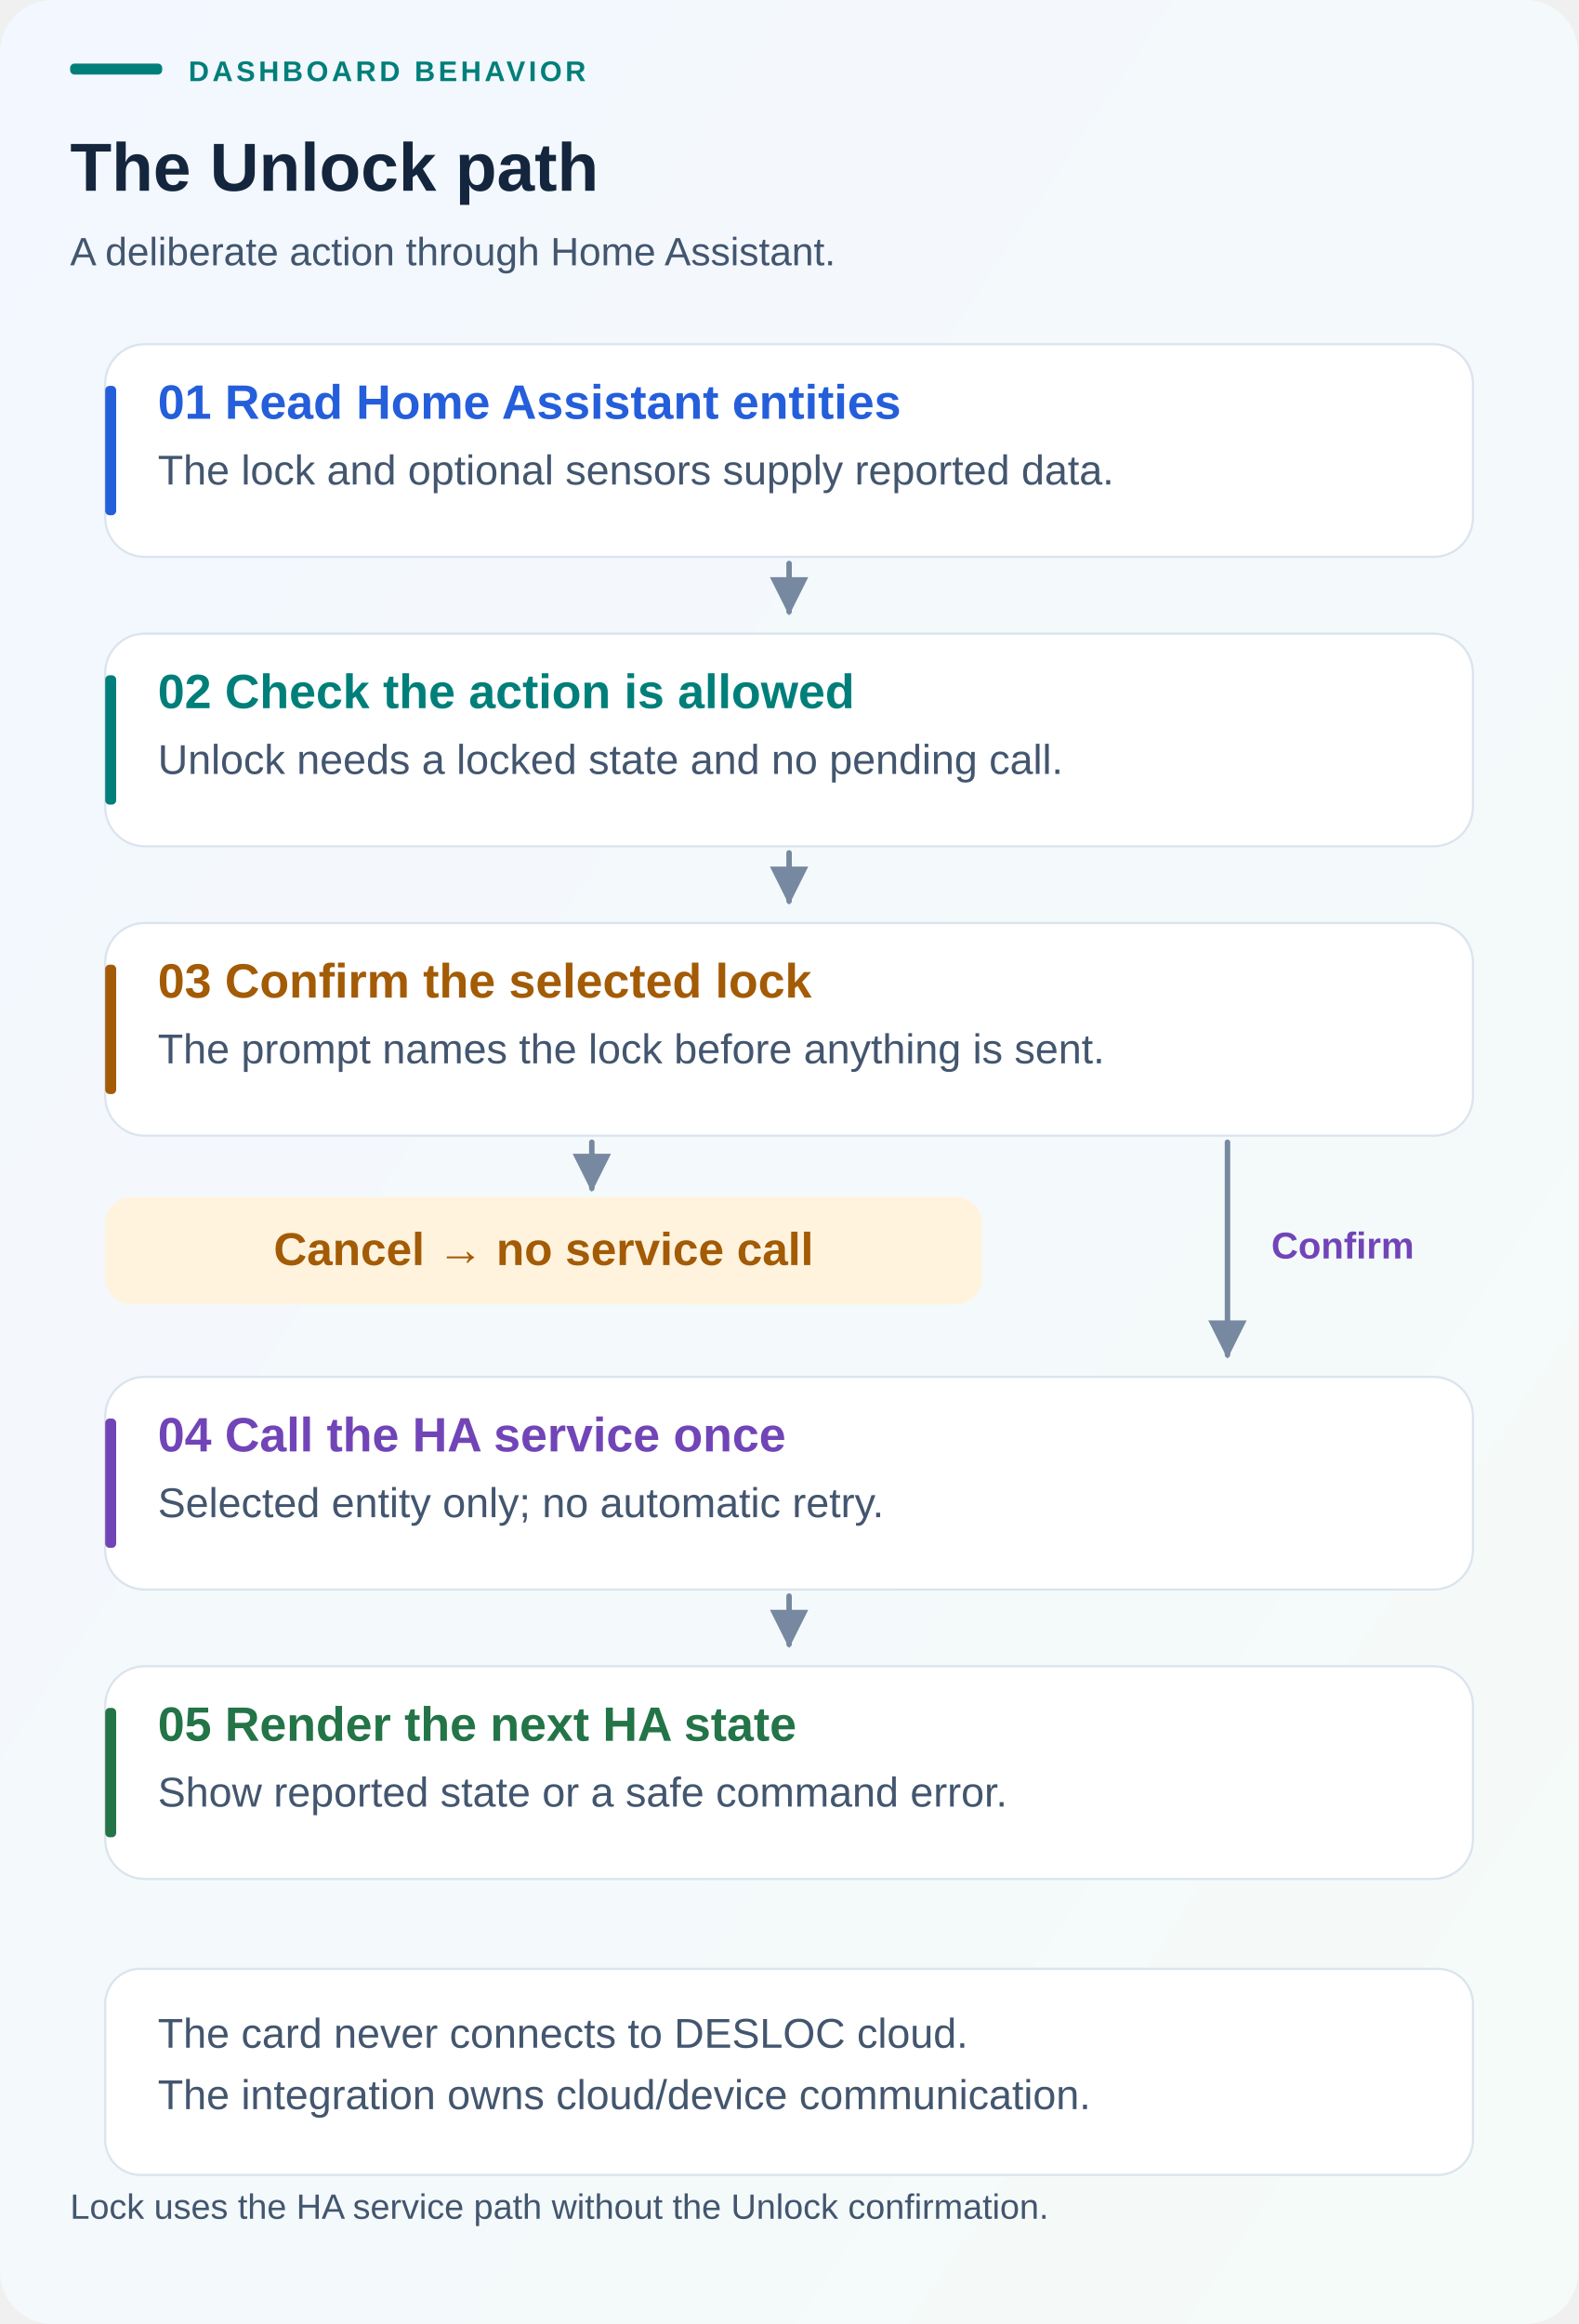
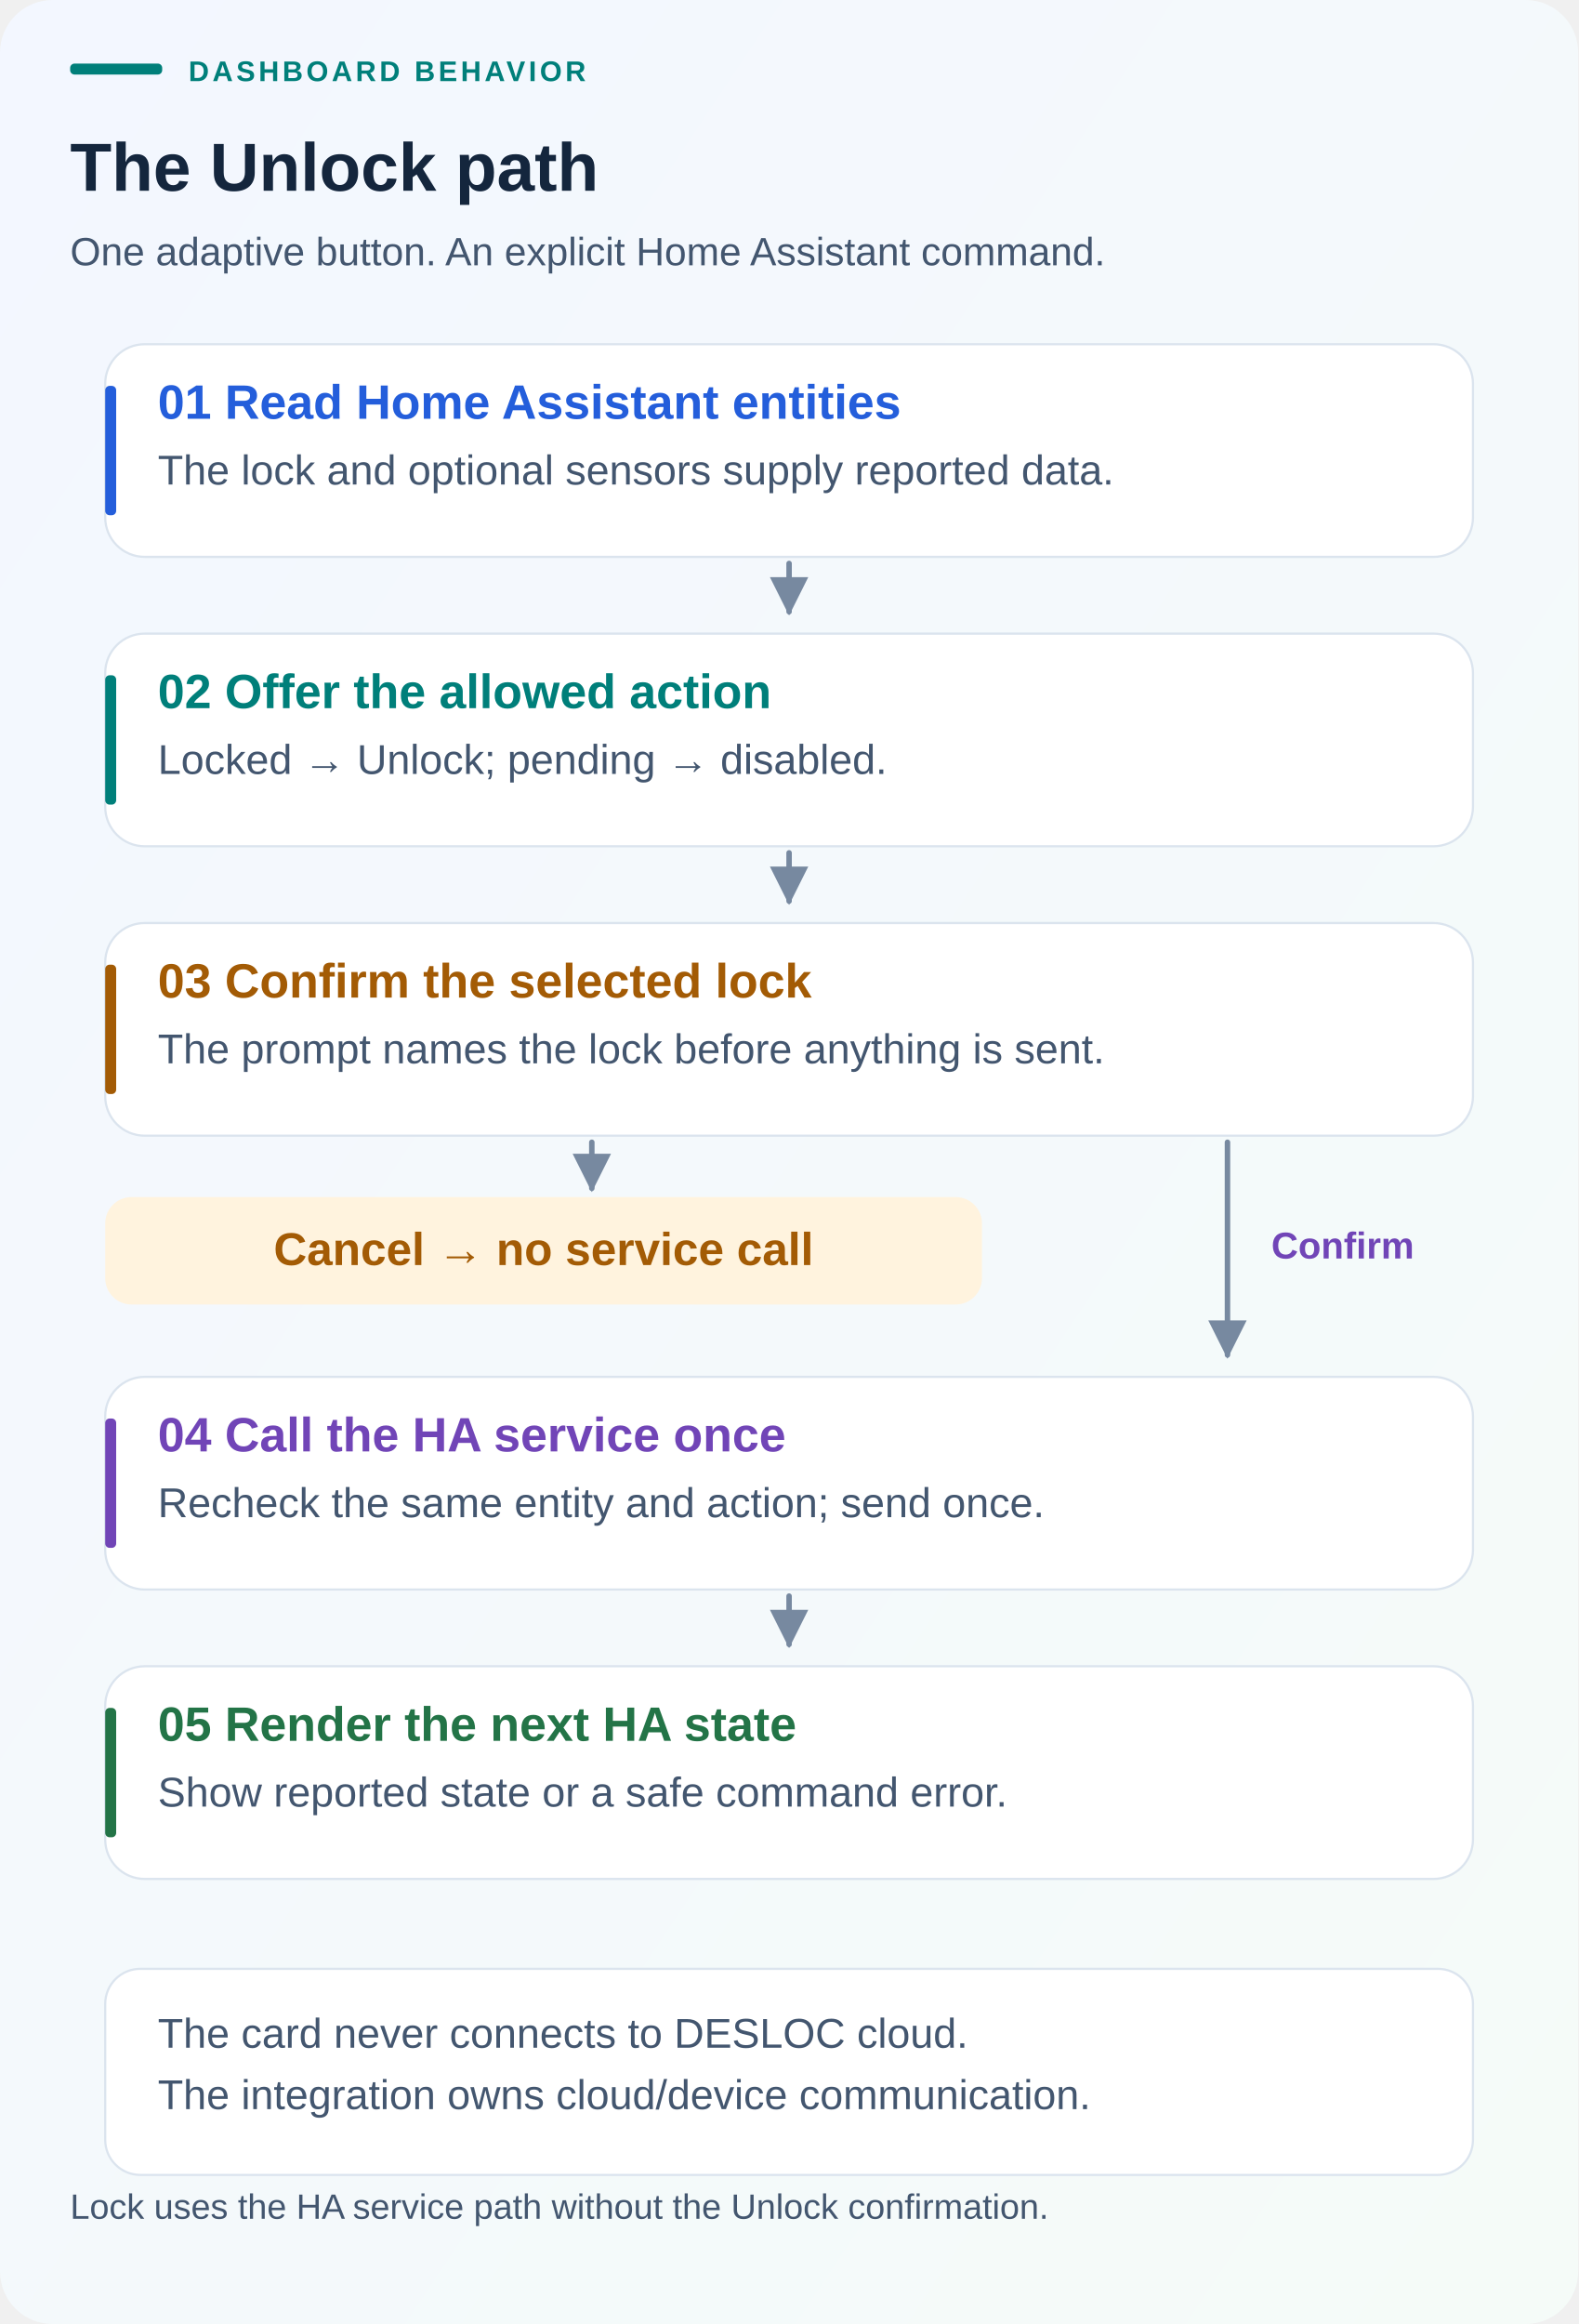
<svg xmlns="http://www.w3.org/2000/svg" width="720" height="1060" viewBox="0 0 720 1060" role="img" aria-labelledby="title description">
  <defs>
    <linearGradient id="wash" x2="1" y2="1">
      <stop stop-color="#f3f7ff" />
      <stop offset="1" stop-color="#f5fbf8" />
    </linearGradient>
    <marker id="arrow" viewBox="0 0 10 10" refX="9" refY="5" markerWidth="7" markerHeight="7" orient="auto-start-reverse">
      <path d="M 0 0 L 10 5 L 0 10 z" fill="#7789a0" />
    </marker>
  </defs>
  <rect width="720" height="1060" rx="24" fill="url(#wash)" />
  <g font-family="-apple-system, BlinkMacSystemFont, Segoe UI, Arial, sans-serif">
    <rect x="32" y="29" width="42" height="5" rx="2" fill="#007f7a" stroke="none" />
    <text x="86" y="37" font-size="13" font-weight="700" fill="#007f7a" text-anchor="start" letter-spacing="1.5">DASHBOARD BEHAVIOR</text>
    <text x="32" y="87" font-size="31" font-weight="750" fill="#14263d" text-anchor="start" letter-spacing="0">The Unlock path</text>
-     <text x="32" y="121" font-size="18" font-weight="400" fill="#43566f" text-anchor="start" letter-spacing="0">A deliberate action through Home Assistant.</text>
+     <text x="32" y="121" font-size="18" font-weight="400" fill="#43566f" text-anchor="start" letter-spacing="0">One adaptive button. An explicit Home Assistant command.</text>
    <rect x="48" y="157" width="624" height="97" rx="18" fill="#fff" stroke="#dbe4ee" />
    <rect x="48" y="176" width="5" height="59" rx="2" fill="#245edb" stroke="none" />
    <text x="72" y="191" font-size="22" font-weight="700" fill="#245edb" text-anchor="start" letter-spacing="0">01  Read Home Assistant entities</text>
    <text x="72" y="221" font-size="19" font-weight="400" fill="#43566f" text-anchor="start" letter-spacing="0">The lock and optional sensors supply reported data.</text>
    <path d="M 360 257 V 279" fill="none" stroke="#7789a0" stroke-width="2.5" stroke-linecap="round" stroke-linejoin="round" marker-end="url(#arrow)" />
    <rect x="48" y="289" width="624" height="97" rx="18" fill="#fff" stroke="#dbe4ee" />
    <rect x="48" y="308" width="5" height="59" rx="2" fill="#007f7a" stroke="none" />
-     <text x="72" y="323" font-size="22" font-weight="700" fill="#007f7a" text-anchor="start" letter-spacing="0">02  Check the action is allowed</text>
-     <text x="72" y="353" font-size="19" font-weight="400" fill="#43566f" text-anchor="start" letter-spacing="0">Unlock needs a locked state and no pending call.</text>
+     <text x="72" y="323" font-size="22" font-weight="700" fill="#007f7a" text-anchor="start" letter-spacing="0">02  Offer the allowed action</text>
+     <text x="72" y="353" font-size="19" font-weight="400" fill="#43566f" text-anchor="start" letter-spacing="0">Locked → Unlock; pending → disabled.</text>
    <path d="M 360 389 V 411" fill="none" stroke="#7789a0" stroke-width="2.5" stroke-linecap="round" stroke-linejoin="round" marker-end="url(#arrow)" />
    <rect x="48" y="421" width="624" height="97" rx="18" fill="#fff" stroke="#dbe4ee" />
    <rect x="48" y="440" width="5" height="59" rx="2" fill="#a35b05" stroke="none" />
    <text x="72" y="455" font-size="22" font-weight="700" fill="#a35b05" text-anchor="start" letter-spacing="0">03  Confirm the selected lock</text>
    <text x="72" y="485" font-size="19" font-weight="400" fill="#43566f" text-anchor="start" letter-spacing="0">The prompt names the lock before anything is sent.</text>
    <rect x="48" y="628" width="624" height="97" rx="18" fill="#fff" stroke="#dbe4ee" />
    <rect x="48" y="647" width="5" height="59" rx="2" fill="#7145b7" stroke="none" />
    <text x="72" y="662" font-size="22" font-weight="700" fill="#7145b7" text-anchor="start" letter-spacing="0">04  Call the HA service once</text>
-     <text x="72" y="692" font-size="19" font-weight="400" fill="#43566f" text-anchor="start" letter-spacing="0">Selected entity only; no automatic retry.</text>
+     <text x="72" y="692" font-size="19" font-weight="400" fill="#43566f" text-anchor="start" letter-spacing="0">Recheck the same entity and action; send once.</text>
    <path d="M 360 728 V 750" fill="none" stroke="#7789a0" stroke-width="2.5" stroke-linecap="round" stroke-linejoin="round" marker-end="url(#arrow)" />
    <rect x="48" y="760" width="624" height="97" rx="18" fill="#fff" stroke="#dbe4ee" />
    <rect x="48" y="779" width="5" height="59" rx="2" fill="#237447" stroke="none" />
    <text x="72" y="794" font-size="22" font-weight="700" fill="#237447" text-anchor="start" letter-spacing="0">05  Render the next HA state</text>
    <text x="72" y="824" font-size="19" font-weight="400" fill="#43566f" text-anchor="start" letter-spacing="0">Show reported state or a safe command error.</text>
    <path d="M 270 521 V 542" fill="none" stroke="#7789a0" stroke-width="2.5" stroke-linecap="round" stroke-linejoin="round" marker-end="url(#arrow)" />
    <rect x="48" y="546" width="400" height="49" rx="12" fill="#fff3de" stroke="none" />
    <text x="248" y="577" font-size="21" font-weight="650" fill="#a35b05" text-anchor="middle" letter-spacing="0">Cancel → no service call</text>
    <path d="M 560 521 V 618" fill="none" stroke="#7789a0" stroke-width="2.5" stroke-linecap="round" stroke-linejoin="round" marker-end="url(#arrow)" />
    <text x="580" y="574" font-size="17" font-weight="600" fill="#7145b7" text-anchor="start" letter-spacing="0">Confirm</text>
    <rect x="48" y="898" width="624" height="94" rx="16" fill="#fff" stroke="#dbe4ee" />
    <text x="72" y="934" font-size="19" font-weight="400" fill="#43566f" text-anchor="start" letter-spacing="0">The card never connects to DESLOC cloud.</text>
    <text x="72" y="962" font-size="19" font-weight="400" fill="#43566f" text-anchor="start" letter-spacing="0">The integration owns cloud/device communication.</text>
    <text x="32" y="1012" font-size="16" font-weight="400" fill="#43566f" text-anchor="start" letter-spacing="0">Lock uses the HA service path without the Unlock confirmation.</text>
  </g>
</svg>
